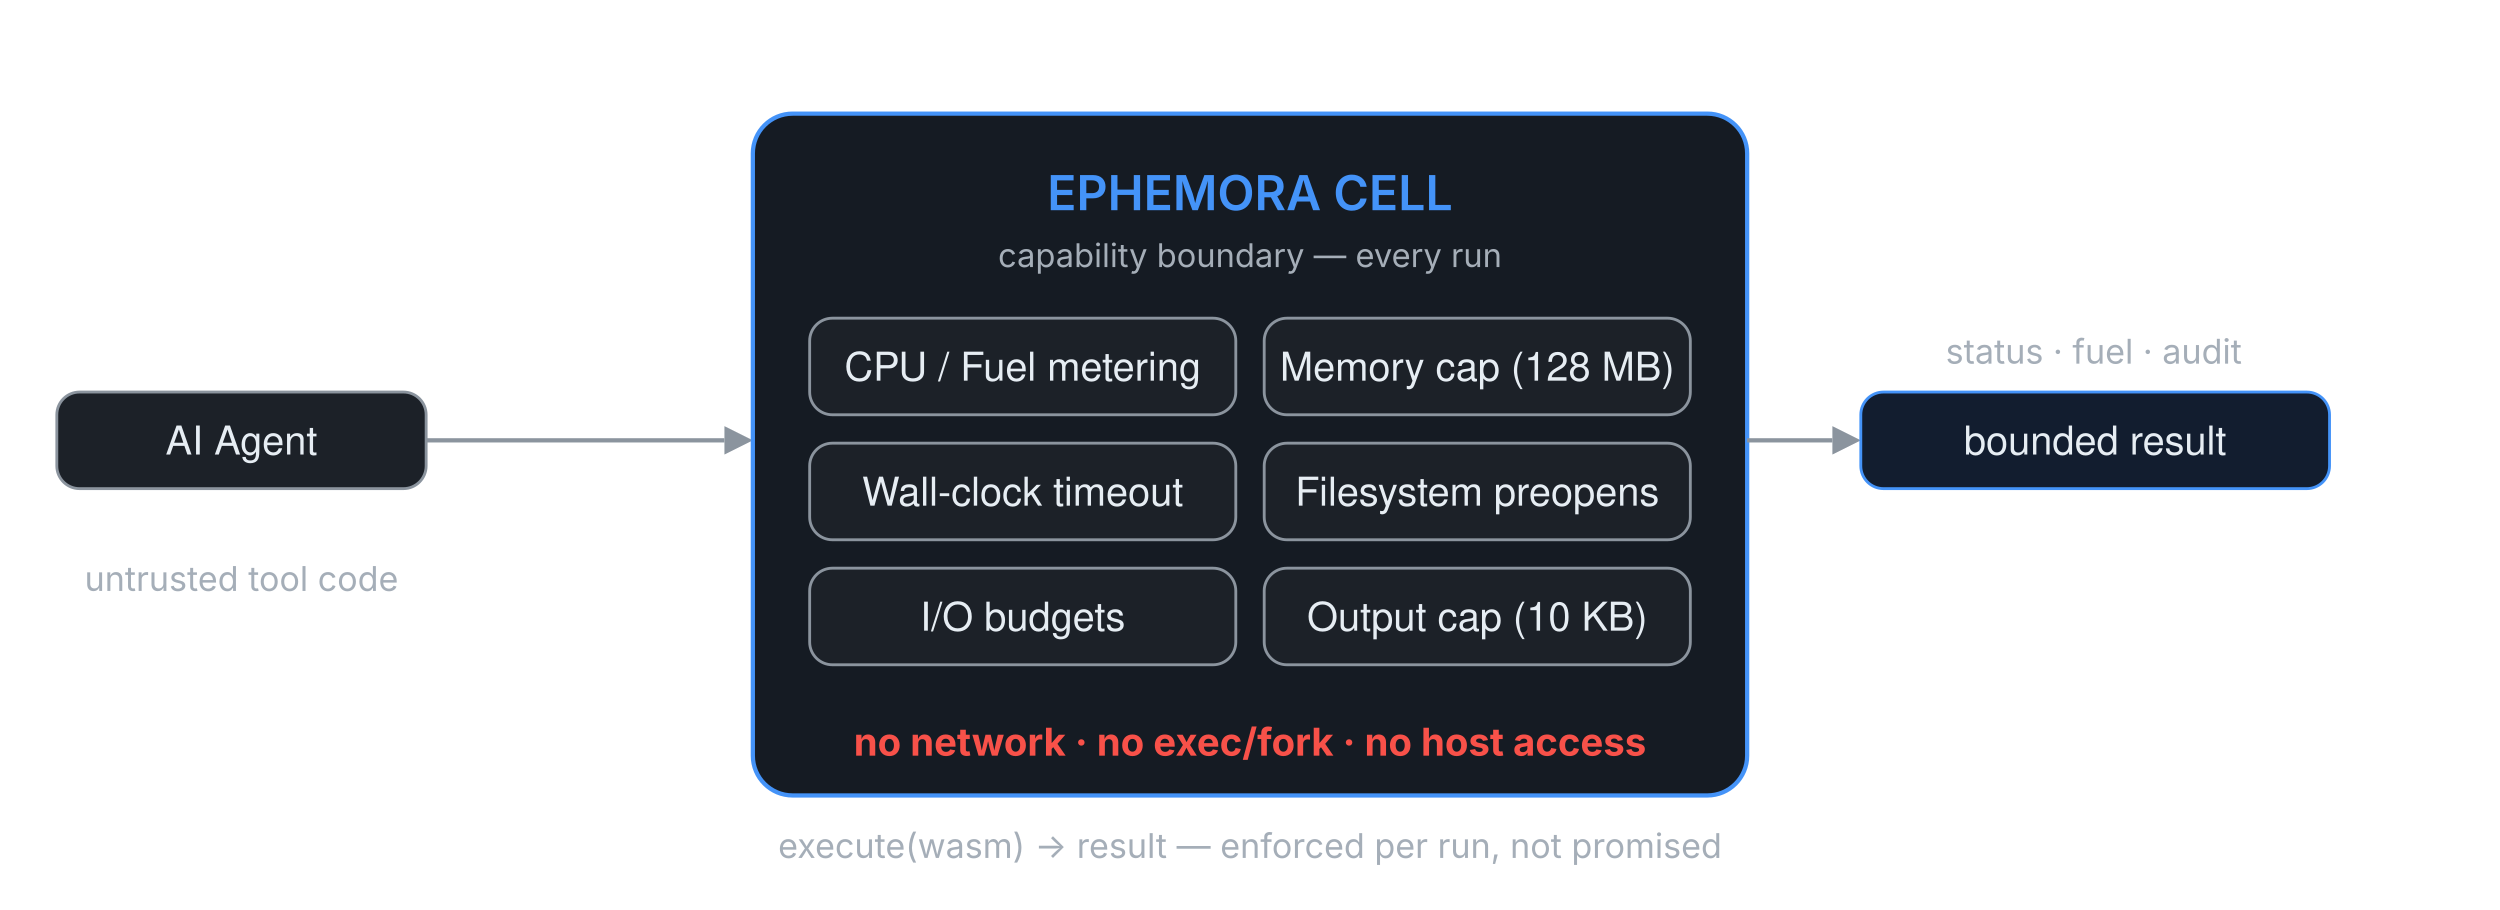
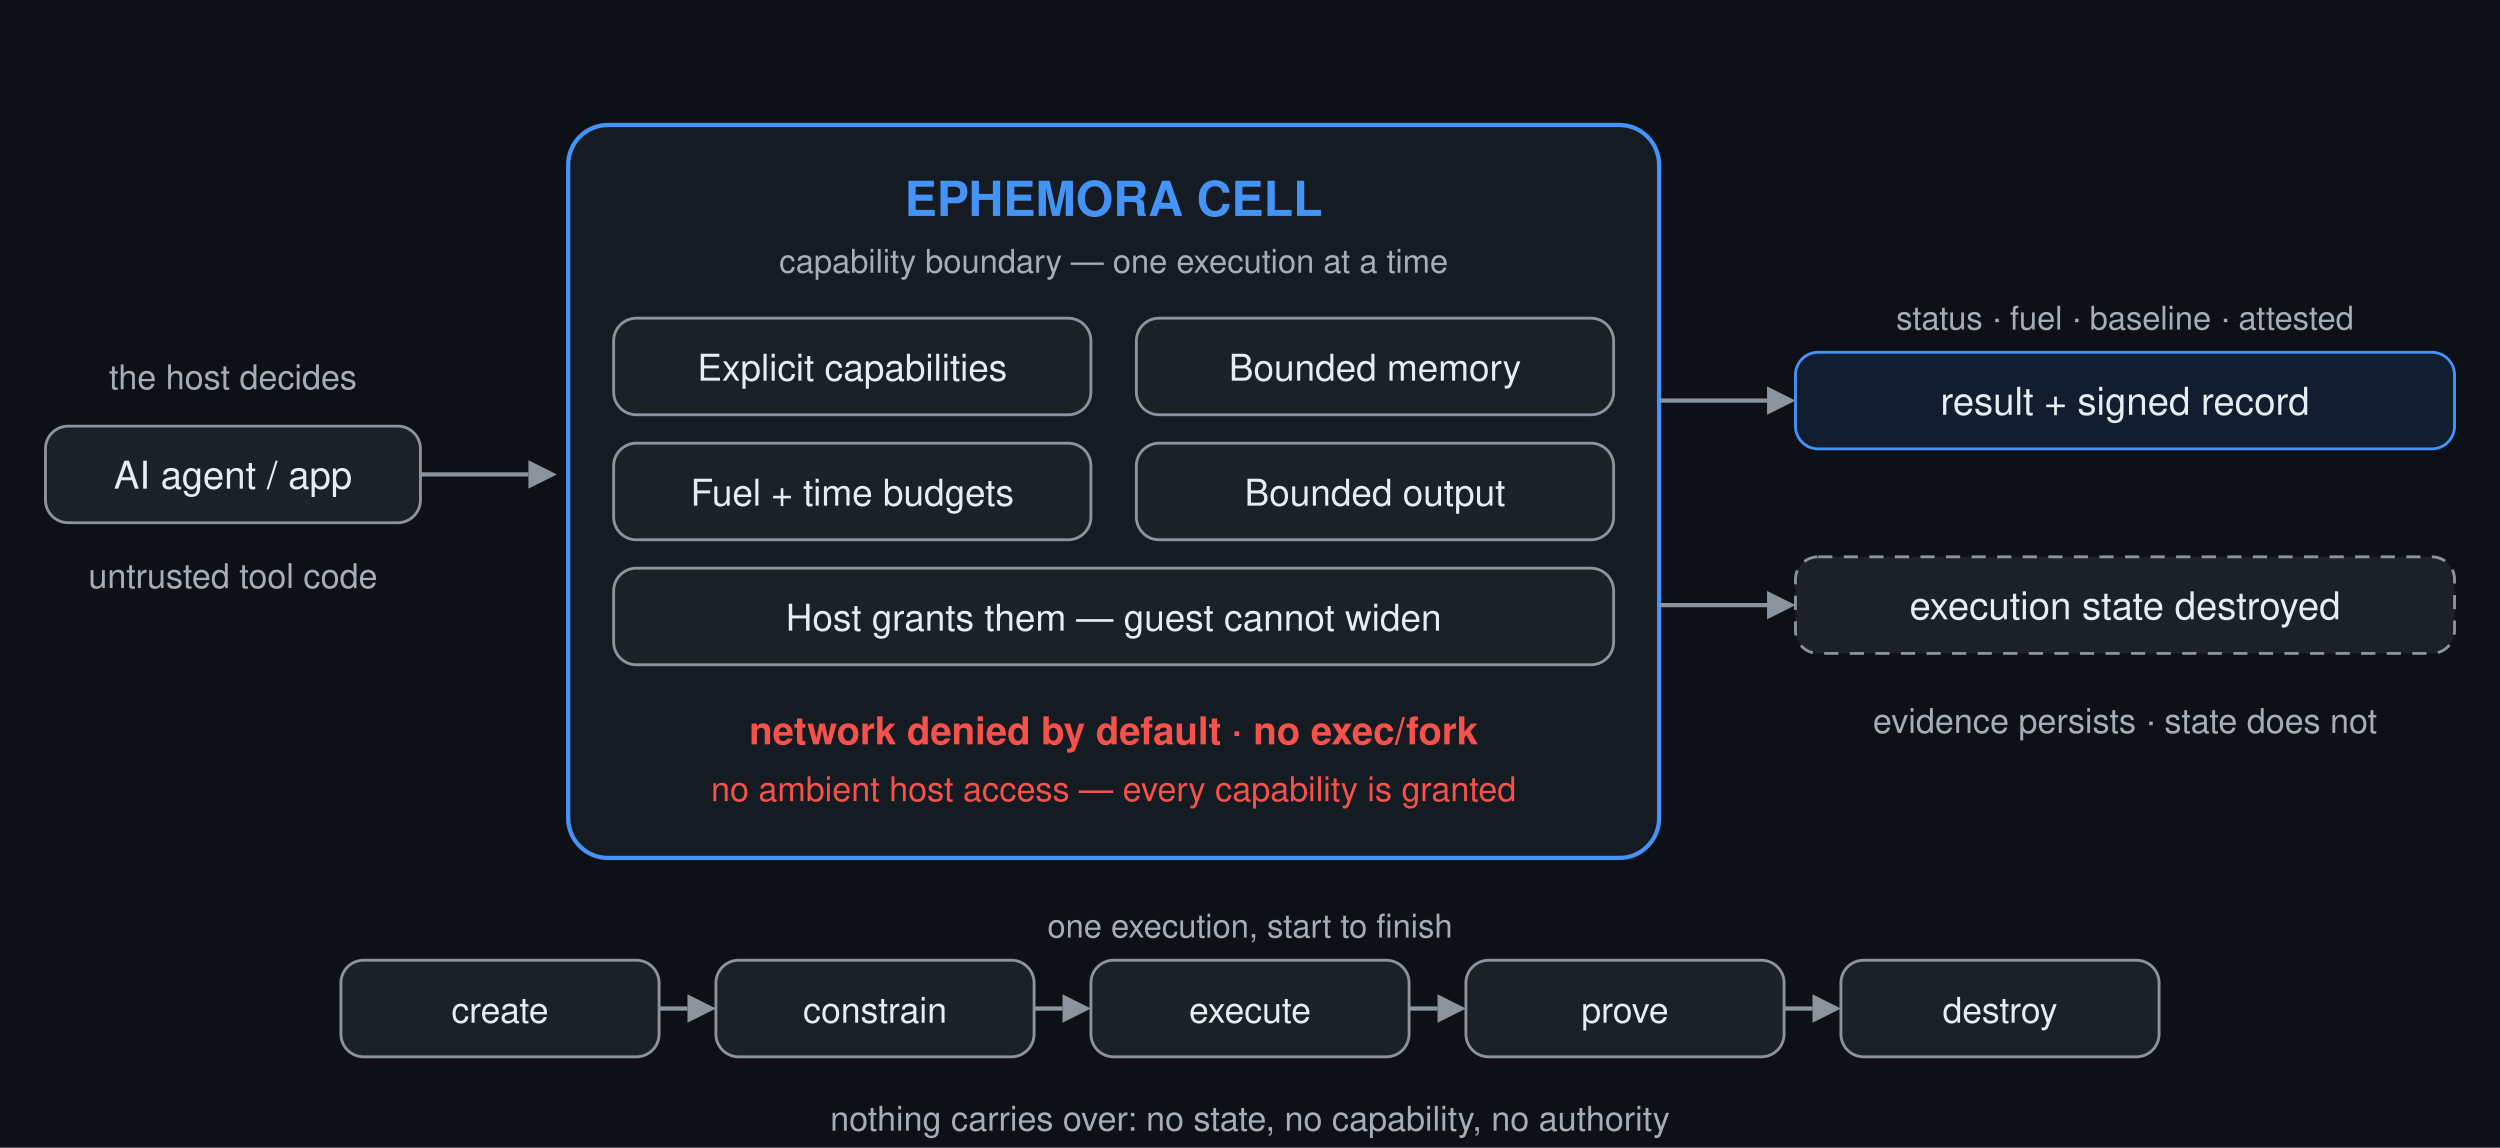
- <svg xmlns="http://www.w3.org/2000/svg" width="880" height="320" viewBox="0 0 880 320" role="img" aria-label="AI Agent → Ephemora Cell enforcement stack → bounded result">
-   <rect x="20" y="138" width="130" height="34" rx="8" fill="#1c2128" stroke="#8b949e" />
-   <text x="85.0" y="160" text-anchor="middle" font-family="-apple-system,Segoe UI,Helvetica,Arial,sans-serif" font-size="14" fill="#e6edf3">AI Agent</text>
-   <text x="85" y="208" text-anchor="middle" font-size="12" fill="#a5aeb8" font-family="-apple-system,Segoe UI,sans-serif">untrusted tool code</text>
-   <line x1="150" y1="155" x2="255" y2="155" stroke="#8b949e" stroke-width="1.5" />
-   <polygon points="255,150 265,155 255,160" fill="#8b949e" />
-   <rect x="265" y="40" width="350" height="240" rx="14" fill="#151b23" stroke="#4493f8" stroke-width="1.5" />
-   <text x="440" y="74" text-anchor="middle" font-size="17" font-weight="600" fill="#4493f8" font-family="-apple-system,Segoe UI,sans-serif">EPHEMORA CELL</text>
-   <text x="440" y="94" text-anchor="middle" font-size="11.5" fill="#a5aeb8" font-family="-apple-system,Segoe UI,sans-serif">capability boundary — every run</text>
-   <rect x="285" y="112" width="150" height="34" rx="8" fill="#1c2128" stroke="#8b949e" />
-   <text x="360.0" y="134" text-anchor="middle" font-family="-apple-system,Segoe UI,Helvetica,Arial,sans-serif" font-size="14" fill="#e6edf3">CPU / Fuel metering</text>
-   <rect x="445" y="112" width="150" height="34" rx="8" fill="#1c2128" stroke="#8b949e" />
-   <text x="520.0" y="134" text-anchor="middle" font-family="-apple-system,Segoe UI,Helvetica,Arial,sans-serif" font-size="14" fill="#e6edf3">Memory cap (128 MB)</text>
-   <rect x="285" y="156" width="150" height="34" rx="8" fill="#1c2128" stroke="#8b949e" />
-   <text x="360.0" y="178" text-anchor="middle" font-family="-apple-system,Segoe UI,Helvetica,Arial,sans-serif" font-size="14" fill="#e6edf3">Wall-clock timeout</text>
-   <rect x="445" y="156" width="150" height="34" rx="8" fill="#1c2128" stroke="#8b949e" />
-   <text x="520.0" y="178" text-anchor="middle" font-family="-apple-system,Segoe UI,Helvetica,Arial,sans-serif" font-size="14" fill="#e6edf3">Filesystem preopens</text>
-   <rect x="285" y="200" width="150" height="34" rx="8" fill="#1c2128" stroke="#8b949e" />
-   <text x="360.0" y="222" text-anchor="middle" font-family="-apple-system,Segoe UI,Helvetica,Arial,sans-serif" font-size="14" fill="#e6edf3">I/O budgets</text>
-   <rect x="445" y="200" width="150" height="34" rx="8" fill="#1c2128" stroke="#8b949e" />
-   <text x="520.0" y="222" text-anchor="middle" font-family="-apple-system,Segoe UI,Helvetica,Arial,sans-serif" font-size="14" fill="#e6edf3">Output cap (10 KB)</text>
-   <text x="440" y="266" text-anchor="middle" font-size="13.5" font-weight="700" fill="#f85149" font-family="-apple-system,Segoe UI,sans-serif">no network · no exec/fork · no host access</text>
-   <line x1="615" y1="155" x2="645" y2="155" stroke="#8b949e" stroke-width="1.5" />
-   <polygon points="645,150 655,155 645,160" fill="#8b949e" />
-   <rect x="655" y="138" width="165" height="34" rx="8" fill="#121d2f" stroke="#4493f8" />
-   <text x="737.5" y="160" text-anchor="middle" font-family="-apple-system,Segoe UI,Helvetica,Arial,sans-serif" font-size="14" fill="#e6edf3">bounded result</text>
-   <text x="737" y="128" text-anchor="middle" font-size="12" fill="#a5aeb8" font-family="-apple-system,Segoe UI,sans-serif">status · fuel · audit</text>
-   <text x="440" y="302" text-anchor="middle" font-size="12" fill="#a5aeb8" font-family="-apple-system,Segoe UI,sans-serif">execute(wasm) → result — enforced per run, not promised</text>
+ <svg xmlns="http://www.w3.org/2000/svg" width="880" height="404" viewBox="0 0 880 404" role="img" aria-label="One execution lifecycle: an agent hands untrusted code to the Ephemora-cell capability boundary, which grants explicit capabilities and budgets, denies network and process access by default, and returns a bounded result with a signed record while the execution state is destroyed">
+   <rect width="880" height="404" fill="#0d1117" />
+   <rect x="16" y="150" width="132" height="34" rx="8" fill="#1c2128" stroke="#8b949e" />
+   <text x="82.0" y="172" text-anchor="middle" font-size="13.5" fill="#e6edf3" font-family="-apple-system,Segoe UI,Helvetica,Arial,sans-serif">AI agent / app</text>
+   <text x="82" y="207" text-anchor="middle" font-size="12" fill="#a5aeb8" font-family="-apple-system,Segoe UI,Helvetica,Arial,sans-serif">untrusted tool code</text>
+   <text x="82" y="137" text-anchor="middle" font-size="12" fill="#a5aeb8" font-family="-apple-system,Segoe UI,Helvetica,Arial,sans-serif">the host decides</text>
+   <line x1="148" y1="167" x2="186" y2="167" stroke="#8b949e" stroke-width="1.5" />
+   <polygon points="186,162 196,167 186,172" fill="#8b949e" />
+   <rect x="200" y="44" width="384" height="258" rx="14" fill="#151b23" stroke="#4493f8" stroke-width="1.5" />
+   <text x="392" y="76" text-anchor="middle" font-size="17" font-weight="600" fill="#4493f8" font-family="-apple-system,Segoe UI,Helvetica,Arial,sans-serif">EPHEMORA CELL</text>
+   <text x="392" y="96" text-anchor="middle" font-size="11.5" fill="#a5aeb8" font-family="-apple-system,Segoe UI,Helvetica,Arial,sans-serif">capability boundary — one execution at a time</text>
+   <rect x="216" y="112" width="168" height="34" rx="8" fill="#1c2128" stroke="#8b949e" />
+   <text x="300.0" y="134" text-anchor="middle" font-size="13" fill="#e6edf3" font-family="-apple-system,Segoe UI,Helvetica,Arial,sans-serif">Explicit capabilities</text>
+   <rect x="400" y="112" width="168" height="34" rx="8" fill="#1c2128" stroke="#8b949e" />
+   <text x="484.0" y="134" text-anchor="middle" font-size="13" fill="#e6edf3" font-family="-apple-system,Segoe UI,Helvetica,Arial,sans-serif">Bounded memory</text>
+   <rect x="216" y="156" width="168" height="34" rx="8" fill="#1c2128" stroke="#8b949e" />
+   <text x="300.0" y="178" text-anchor="middle" font-size="13" fill="#e6edf3" font-family="-apple-system,Segoe UI,Helvetica,Arial,sans-serif">Fuel + time budgets</text>
+   <rect x="400" y="156" width="168" height="34" rx="8" fill="#1c2128" stroke="#8b949e" />
+   <text x="484.0" y="178" text-anchor="middle" font-size="13" fill="#e6edf3" font-family="-apple-system,Segoe UI,Helvetica,Arial,sans-serif">Bounded output</text>
+   <rect x="216" y="200" width="352" height="34" rx="8" fill="#1c2128" stroke="#8b949e" />
+   <text x="392.0" y="222" text-anchor="middle" font-size="13" fill="#e6edf3" font-family="-apple-system,Segoe UI,Helvetica,Arial,sans-serif">Host grants them — guest cannot widen</text>
+   <text x="392" y="262" text-anchor="middle" font-size="13.5" font-weight="700" fill="#f85149" font-family="-apple-system,Segoe UI,Helvetica,Arial,sans-serif">network denied by default · no exec/fork</text>
+   <text x="392" y="282" text-anchor="middle" font-size="12" fill="#f85149" font-family="-apple-system,Segoe UI,Helvetica,Arial,sans-serif">no ambient host access — every capability is granted</text>
+   <line x1="584" y1="141" x2="622" y2="141" stroke="#8b949e" stroke-width="1.5" />
+   <polygon points="622,136 632,141 622,146" fill="#8b949e" />
+   <line x1="584" y1="213" x2="622" y2="213" stroke="#8b949e" stroke-width="1.5" />
+   <polygon points="622,208 632,213 622,218" fill="#8b949e" />
+   <text x="748" y="116" text-anchor="middle" font-size="11.5" fill="#a5aeb8" font-family="-apple-system,Segoe UI,Helvetica,Arial,sans-serif">status · fuel · baseline · attested</text>
+   <rect x="632" y="124" width="232" height="34" rx="8" fill="#121d2f" stroke="#4493f8" />
+   <text x="748.0" y="146" text-anchor="middle" font-size="13.5" fill="#e6edf3" font-family="-apple-system,Segoe UI,Helvetica,Arial,sans-serif">result + signed record</text>
+   <rect x="632" y="196" width="232" height="34" rx="8" fill="#1c2128" stroke="#8b949e" stroke-dasharray="5 4" />
+   <text x="748.0" y="218" text-anchor="middle" font-size="13.5" fill="#e6edf3" font-family="-apple-system,Segoe UI,Helvetica,Arial,sans-serif">execution state destroyed</text>
+   <text x="748" y="258" text-anchor="middle" font-size="12" fill="#a5aeb8" font-family="-apple-system,Segoe UI,Helvetica,Arial,sans-serif">evidence persists · state does not</text>
+   <text x="440" y="330" text-anchor="middle" font-size="11.5" fill="#a5aeb8" font-family="-apple-system,Segoe UI,Helvetica,Arial,sans-serif">one execution, start to finish</text>
+   <rect x="120" y="338" width="112" height="34" rx="8" fill="#1c2128" stroke="#8b949e" />
+   <text x="176.0" y="360" text-anchor="middle" font-size="12.5" fill="#e6edf3" font-family="-apple-system,Segoe UI,Helvetica,Arial,sans-serif">create</text>
+   <line x1="232" y1="355" x2="242" y2="355" stroke="#8b949e" stroke-width="1.5" />
+   <polygon points="242,350 252,355 242,360" fill="#8b949e" />
+   <rect x="252" y="338" width="112" height="34" rx="8" fill="#1c2128" stroke="#8b949e" />
+   <text x="308.0" y="360" text-anchor="middle" font-size="12.5" fill="#e6edf3" font-family="-apple-system,Segoe UI,Helvetica,Arial,sans-serif">constrain</text>
+   <line x1="364" y1="355" x2="374" y2="355" stroke="#8b949e" stroke-width="1.5" />
+   <polygon points="374,350 384,355 374,360" fill="#8b949e" />
+   <rect x="384" y="338" width="112" height="34" rx="8" fill="#1c2128" stroke="#8b949e" />
+   <text x="440.0" y="360" text-anchor="middle" font-size="12.5" fill="#e6edf3" font-family="-apple-system,Segoe UI,Helvetica,Arial,sans-serif">execute</text>
+   <line x1="496" y1="355" x2="506" y2="355" stroke="#8b949e" stroke-width="1.5" />
+   <polygon points="506,350 516,355 506,360" fill="#8b949e" />
+   <rect x="516" y="338" width="112" height="34" rx="8" fill="#1c2128" stroke="#8b949e" />
+   <text x="572.0" y="360" text-anchor="middle" font-size="12.5" fill="#e6edf3" font-family="-apple-system,Segoe UI,Helvetica,Arial,sans-serif">prove</text>
+   <line x1="628" y1="355" x2="638" y2="355" stroke="#8b949e" stroke-width="1.5" />
+   <polygon points="638,350 648,355 638,360" fill="#8b949e" />
+   <rect x="648" y="338" width="112" height="34" rx="8" fill="#1c2128" stroke="#8b949e" />
+   <text x="704.0" y="360" text-anchor="middle" font-size="12.5" fill="#e6edf3" font-family="-apple-system,Segoe UI,Helvetica,Arial,sans-serif">destroy</text>
+   <text x="440" y="398" text-anchor="middle" font-size="12" fill="#a5aeb8" font-family="-apple-system,Segoe UI,Helvetica,Arial,sans-serif">nothing carries over: no state, no capability, no authority</text>
</svg>
